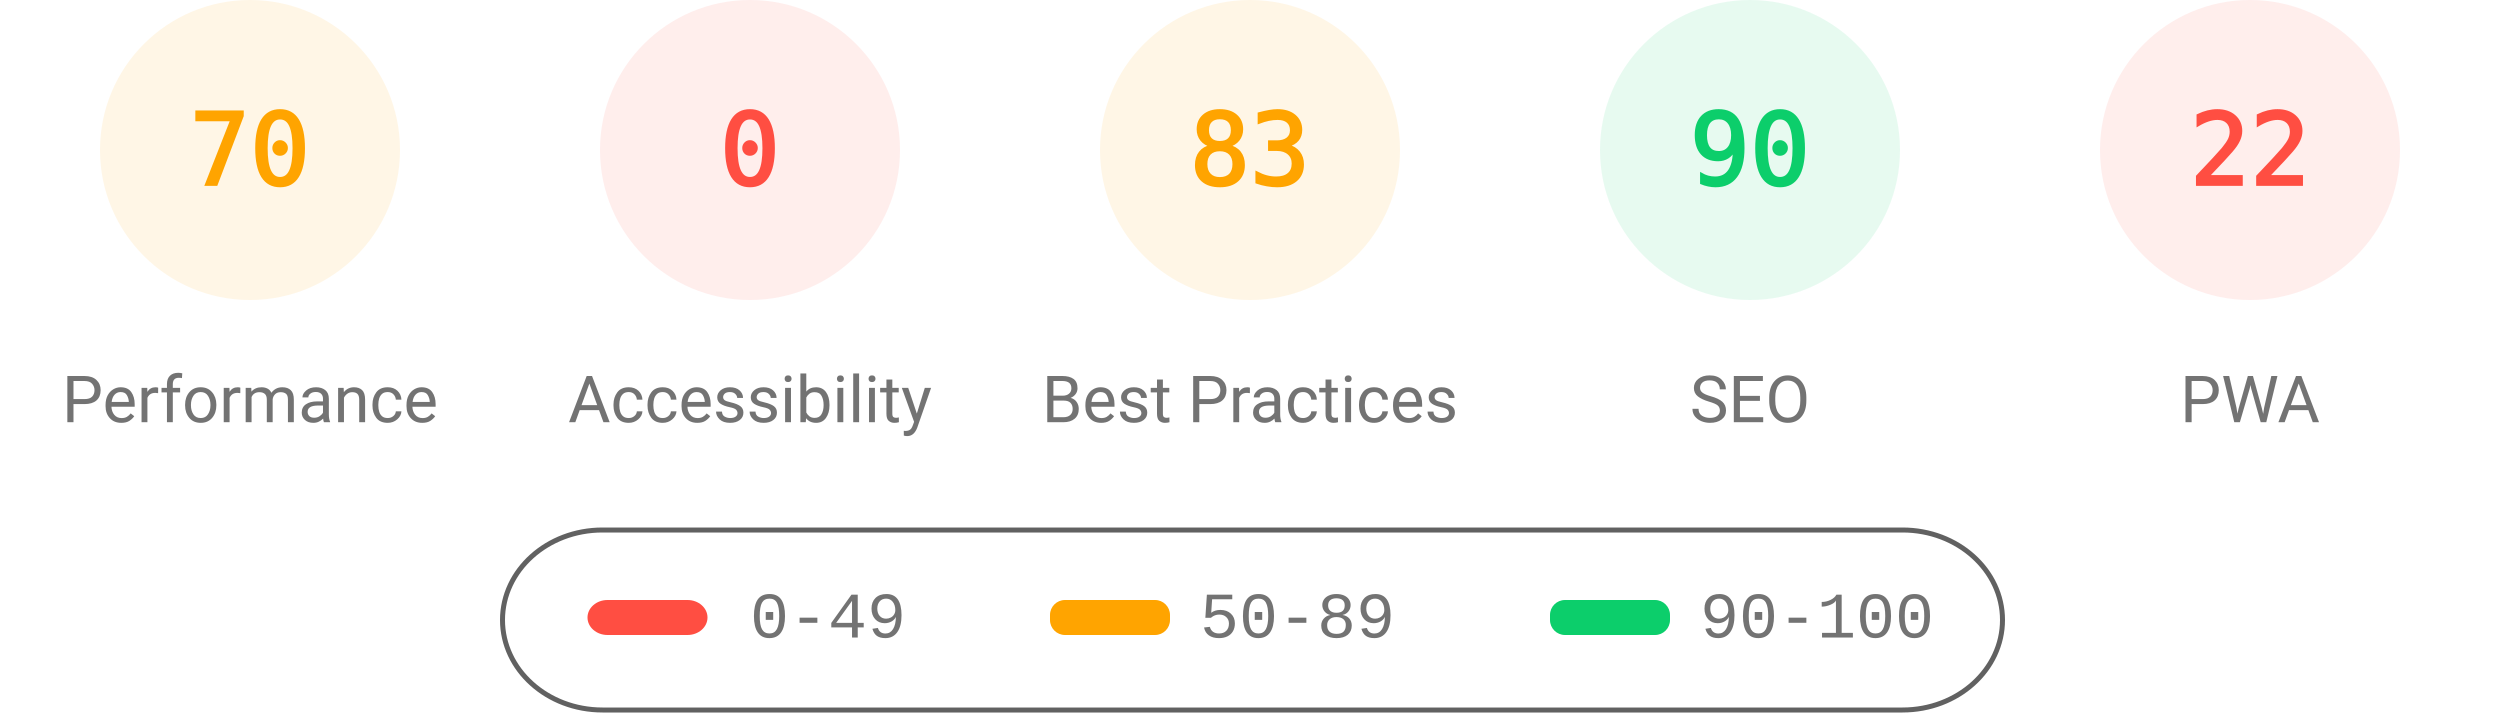
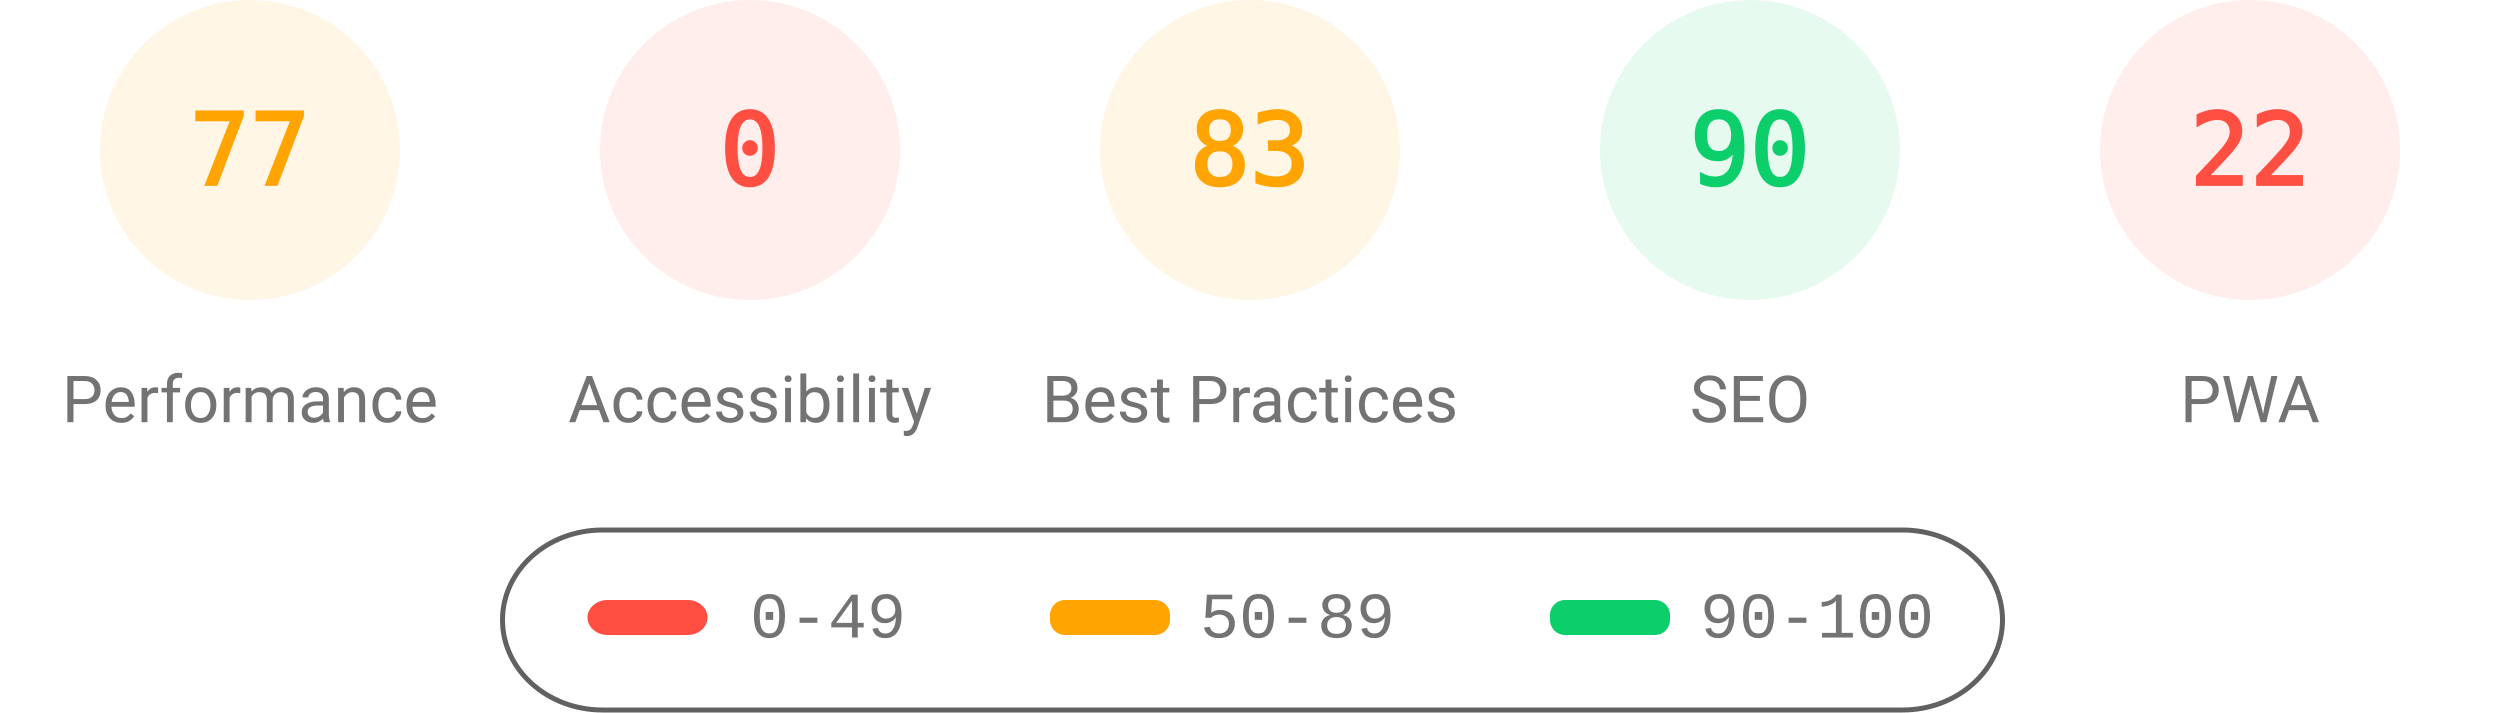
<svg xmlns="http://www.w3.org/2000/svg" fill="none" width="1000" height="285">
  <style>.gauge-base{opacity:.1}.gauge-arc{fill:none;animation-delay:250ms;stroke-linecap:round;transform:rotate(-90deg);transform-origin:100px 60px;animation:load-gauge 1s ease forwards}.guage-text{font-size:40px;font-family:monospace;text-align:center}.guage-red{color:#ff4e42;fill:#ff4e42;stroke:#ff4e42}.guage-orange{color:#ffa400;fill:#ffa400;stroke:#ffa400}.guage-green{color:#0cce6b;fill:#0cce6b;stroke:#0cce6b}.guage-undefined{color:#5c5c5c;fill:#5c5c5c;stroke:#5c5c5c}.guage-title{color:#737373;fill:#737373;stroke:none;font-size:26px;line-height:26px;font-family:Roboto,Halvetica,Arial,sans-serif}@keyframes load-gauge{from{stroke-dasharray:0 352.858}}</style>
  <svg class="guage-div guage-perf guage-orange" viewBox="0 0 200 200" width="200" height="200">
    <circle class="gauge-base" r="56" cx="100" cy="60" stroke-width="8" />
-     <circle class="gauge-arc guage-arc-1" r="56" cx="100" cy="60" stroke-width="8" style="stroke-dasharray:246.301,351.858" />
-     <text class="guage-text" x="100" y="60" alignment-baseline="central" dominant-baseline="central" text-anchor="middle">70</text>
+     <circle class="gauge-arc guage-arc-1" r="56" cx="100" cy="60" stroke-width="8" style="stroke-dasharray:270.931,351.858" />
+     <text class="guage-text" x="100" y="60" alignment-baseline="central" dominant-baseline="central" text-anchor="middle">77</text>
    <text class="guage-title" x="100" y="160" alignment-baseline="central" dominant-baseline="central" text-anchor="middle">Performance</text>
  </svg>
  <svg class="guage-div guage-acc guage-red" viewBox="0 0 200 200" width="200" height="200" x="200">
    <circle class="gauge-base" r="56" cx="100" cy="60" stroke-width="8" />
    <circle class="gauge-arc guage-arc-2" r="56" cx="100" cy="60" stroke-width="8" style="stroke-dasharray:0,351.858" />
    <text class="guage-text" x="100" y="60" alignment-baseline="central" dominant-baseline="central" text-anchor="middle">0</text>
    <text class="guage-title" x="100" y="160" alignment-baseline="central" dominant-baseline="central" text-anchor="middle">Accessibility</text>
  </svg>
  <svg class="guage-div guage-best guage-orange" viewBox="0 0 200 200" width="200" height="200" x="400">
    <circle class="gauge-base" r="56" cx="100" cy="60" stroke-width="8" />
    <circle class="gauge-arc guage-arc-3" r="56" cx="100" cy="60" stroke-width="8" style="stroke-dasharray:292.042,351.858" />
    <text class="guage-text" x="100" y="60" alignment-baseline="central" dominant-baseline="central" text-anchor="middle">83</text>
    <text class="guage-title" x="100" y="160" alignment-baseline="central" dominant-baseline="central" text-anchor="middle">Best Practices</text>
  </svg>
  <svg class="guage-div guage-seo guage-green" viewBox="0 0 200 200" width="200" height="200" x="600">
    <circle class="gauge-base" r="56" cx="100" cy="60" stroke-width="8" />
    <circle class="gauge-arc guage-arc-4" r="56" cx="100" cy="60" stroke-width="8" style="stroke-dasharray:316.672,351.858" />
    <text class="guage-text" x="100" y="60" alignment-baseline="central" dominant-baseline="central" text-anchor="middle">90</text>
    <text class="guage-title" x="100" y="160" alignment-baseline="central" dominant-baseline="central" text-anchor="middle">SEO</text>
  </svg>
  <svg class="guage-div guage-pwa guage-red" viewBox="0 0 200 200" width="200" height="200" x="800">
    <circle class="gauge-base" r="56" cx="100" cy="60" stroke-width="8" />
    <circle class="gauge-arc guage-arc-4" r="56" cx="100" cy="60" stroke-width="8" style="stroke-dasharray:77.409,351.858" />
    <text class="guage-text" x="100" y="60" alignment-baseline="central" dominant-baseline="central" text-anchor="middle">22</text>
    <text class="guage-title" x="100" y="160" alignment-baseline="central" dominant-baseline="central" text-anchor="middle">PWA</text>
  </svg>
  <svg width="604" height="76" x="200" y="210">
    <path fill="none" id="canvas_background" d="M-1-1h604v80H-1z" />
    <rect fill-opacity="0" stroke="#616161" stroke-width="2" rx="40" id="svg_2" height="72" width="600" y="2" x="1" fill="#000" />
    <rect stroke="#000" rx="8" id="svg_3" height="14" width="48" y="30" x="35" stroke-opacity="null" stroke-width="0" fill="#ff4e42" />
    <rect stroke="#000" rx="6" id="svg_4" height="14" width="48" y="30" x="220" stroke-opacity="null" stroke-width="0" fill="#ffa400" />
    <rect stroke="#000" rx="6" id="svg_5" height="14" width="48" y="30" x="420" stroke-opacity="null" stroke-width="0" fill="#0cce6b" />
    <text xml:space="preserve" text-anchor="start" font-family="'Courier New', Courier, monospace" font-size="26" id="svg_6" y="45" x="100" stroke-opacity="null" stroke-width="0" stroke="#000" fill="#737373">0-49</text>
    <text xml:space="preserve" text-anchor="start" font-family="'Courier New', Courier, monospace" font-size="26" id="svg_7" y="45" x="280" stroke-opacity="null" stroke-width="0" stroke="#000" fill="#737373">50-89</text>
    <text xml:space="preserve" text-anchor="start" font-family="'Courier New', Courier, monospace" font-size="26" id="svg_8" y="45" x="480" stroke-opacity="null" stroke-width="0" stroke="#000" fill="#737373">90-100</text>
  </svg>
</svg>
